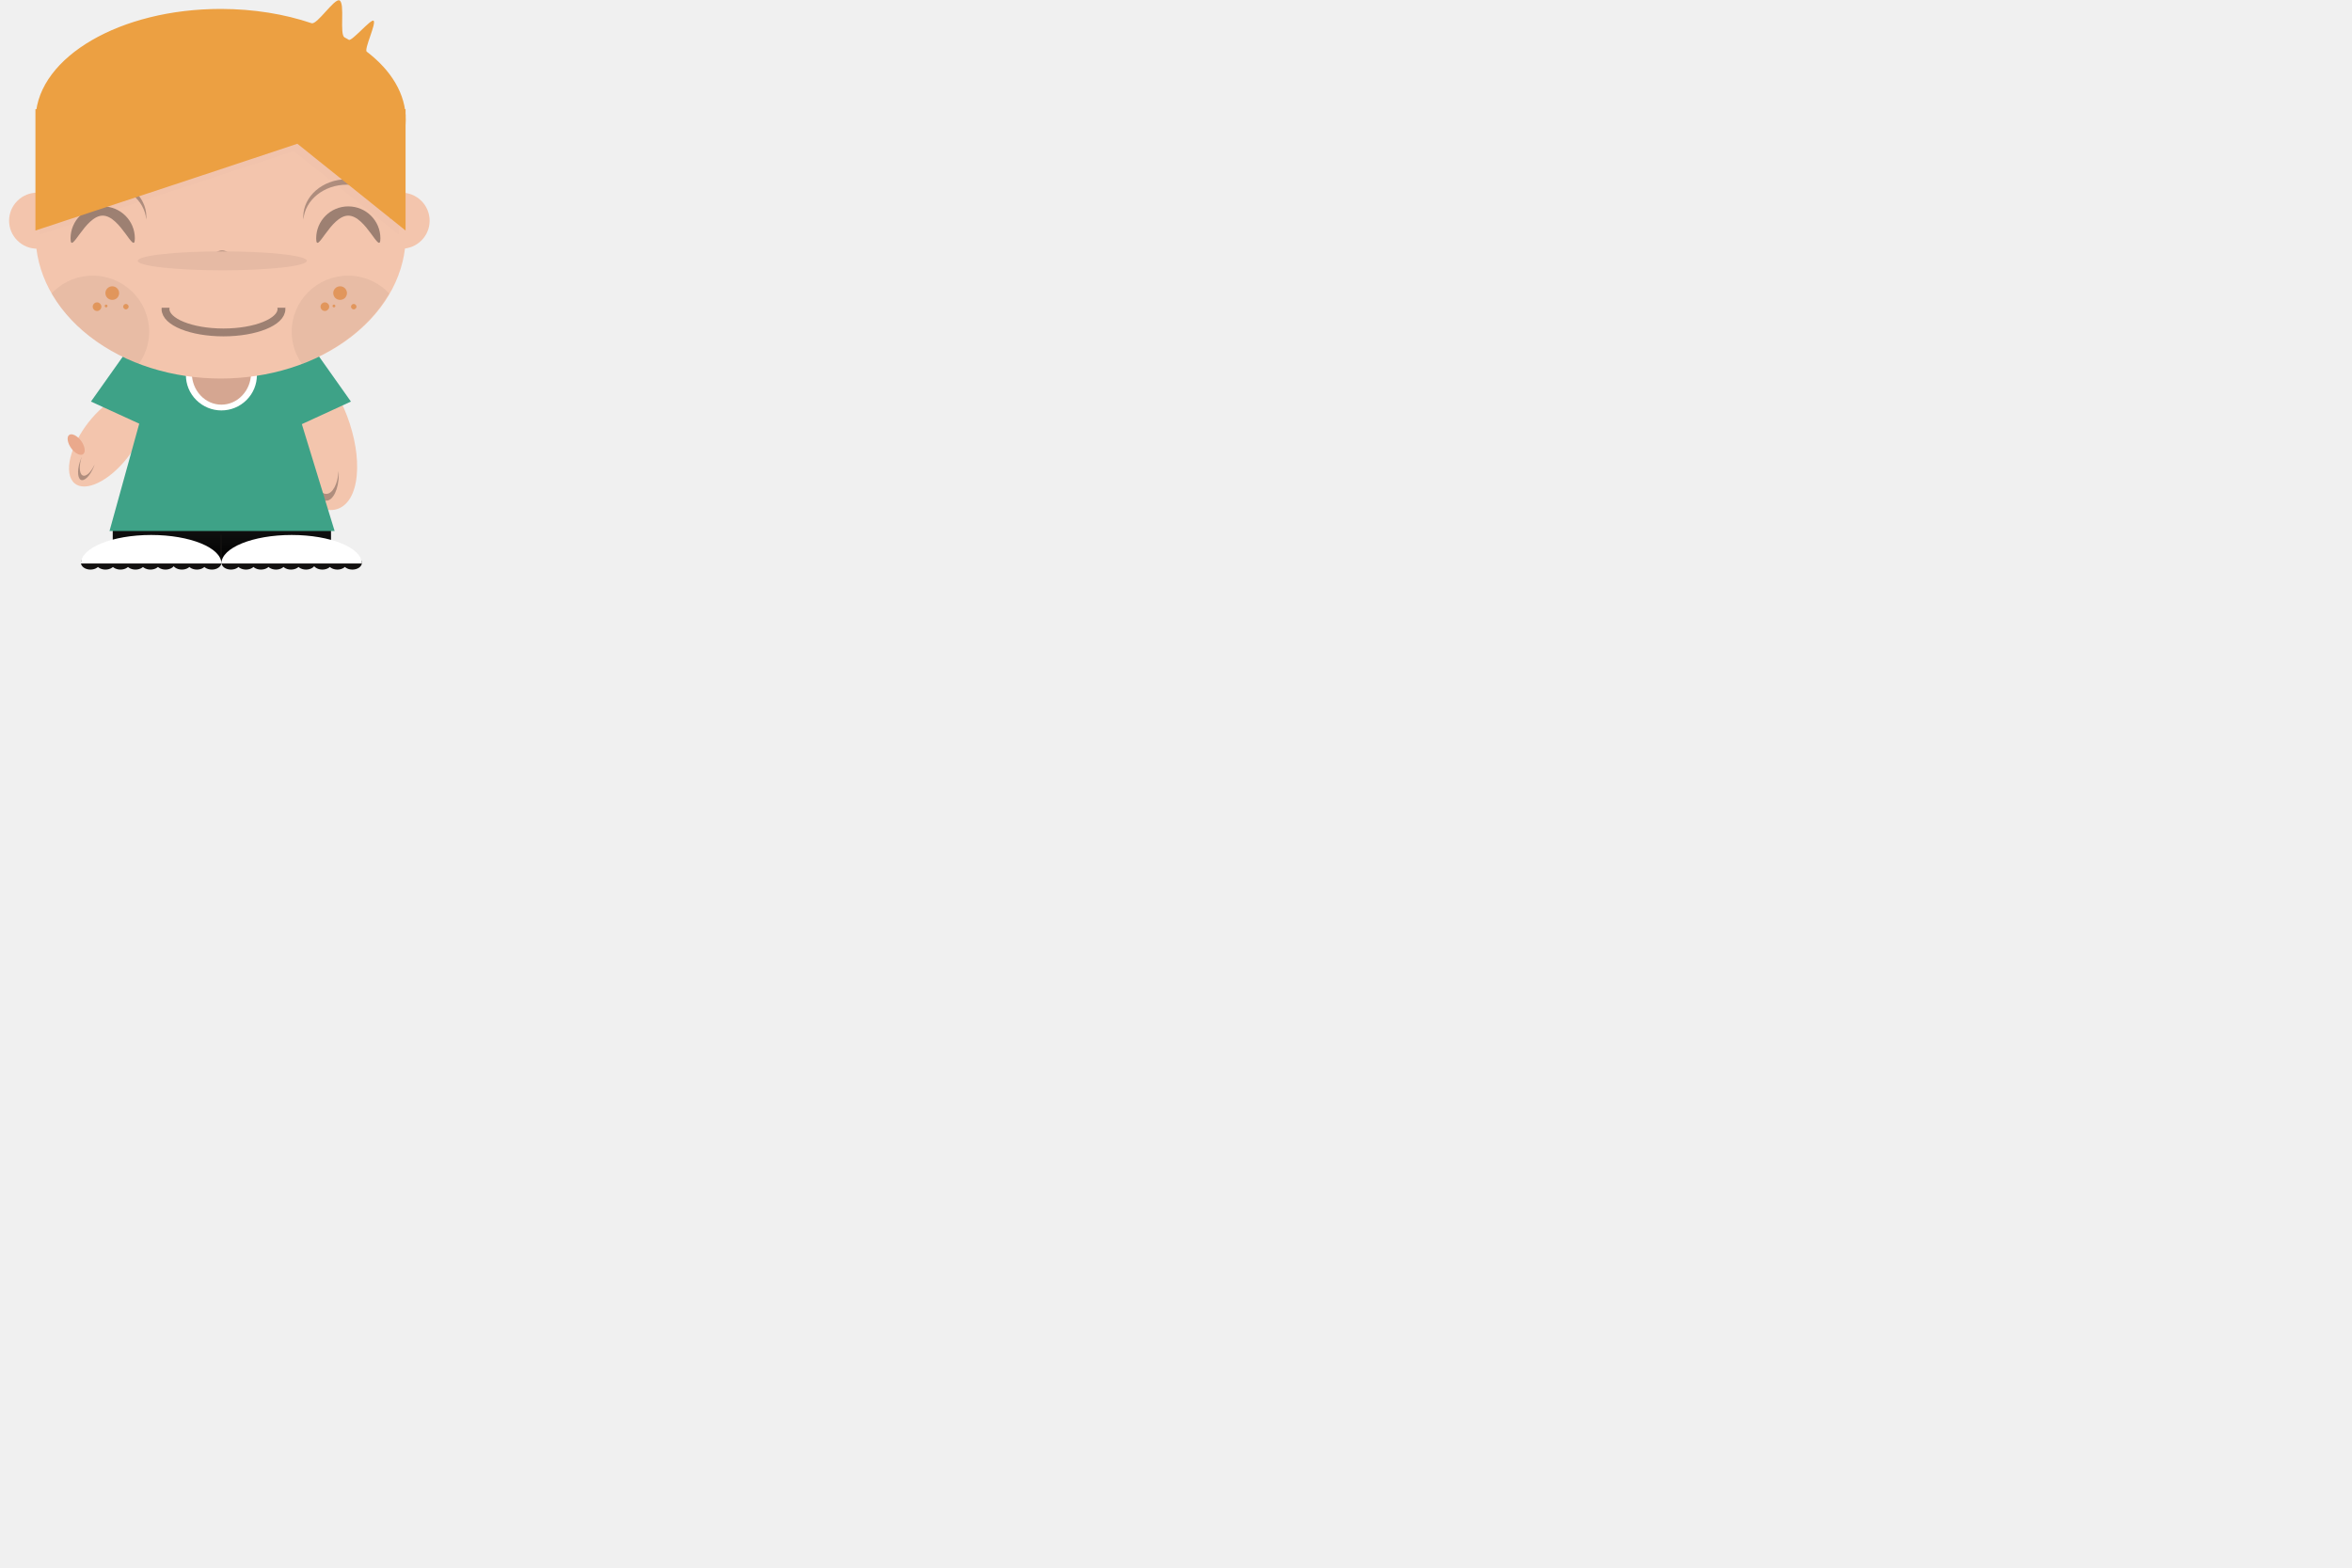
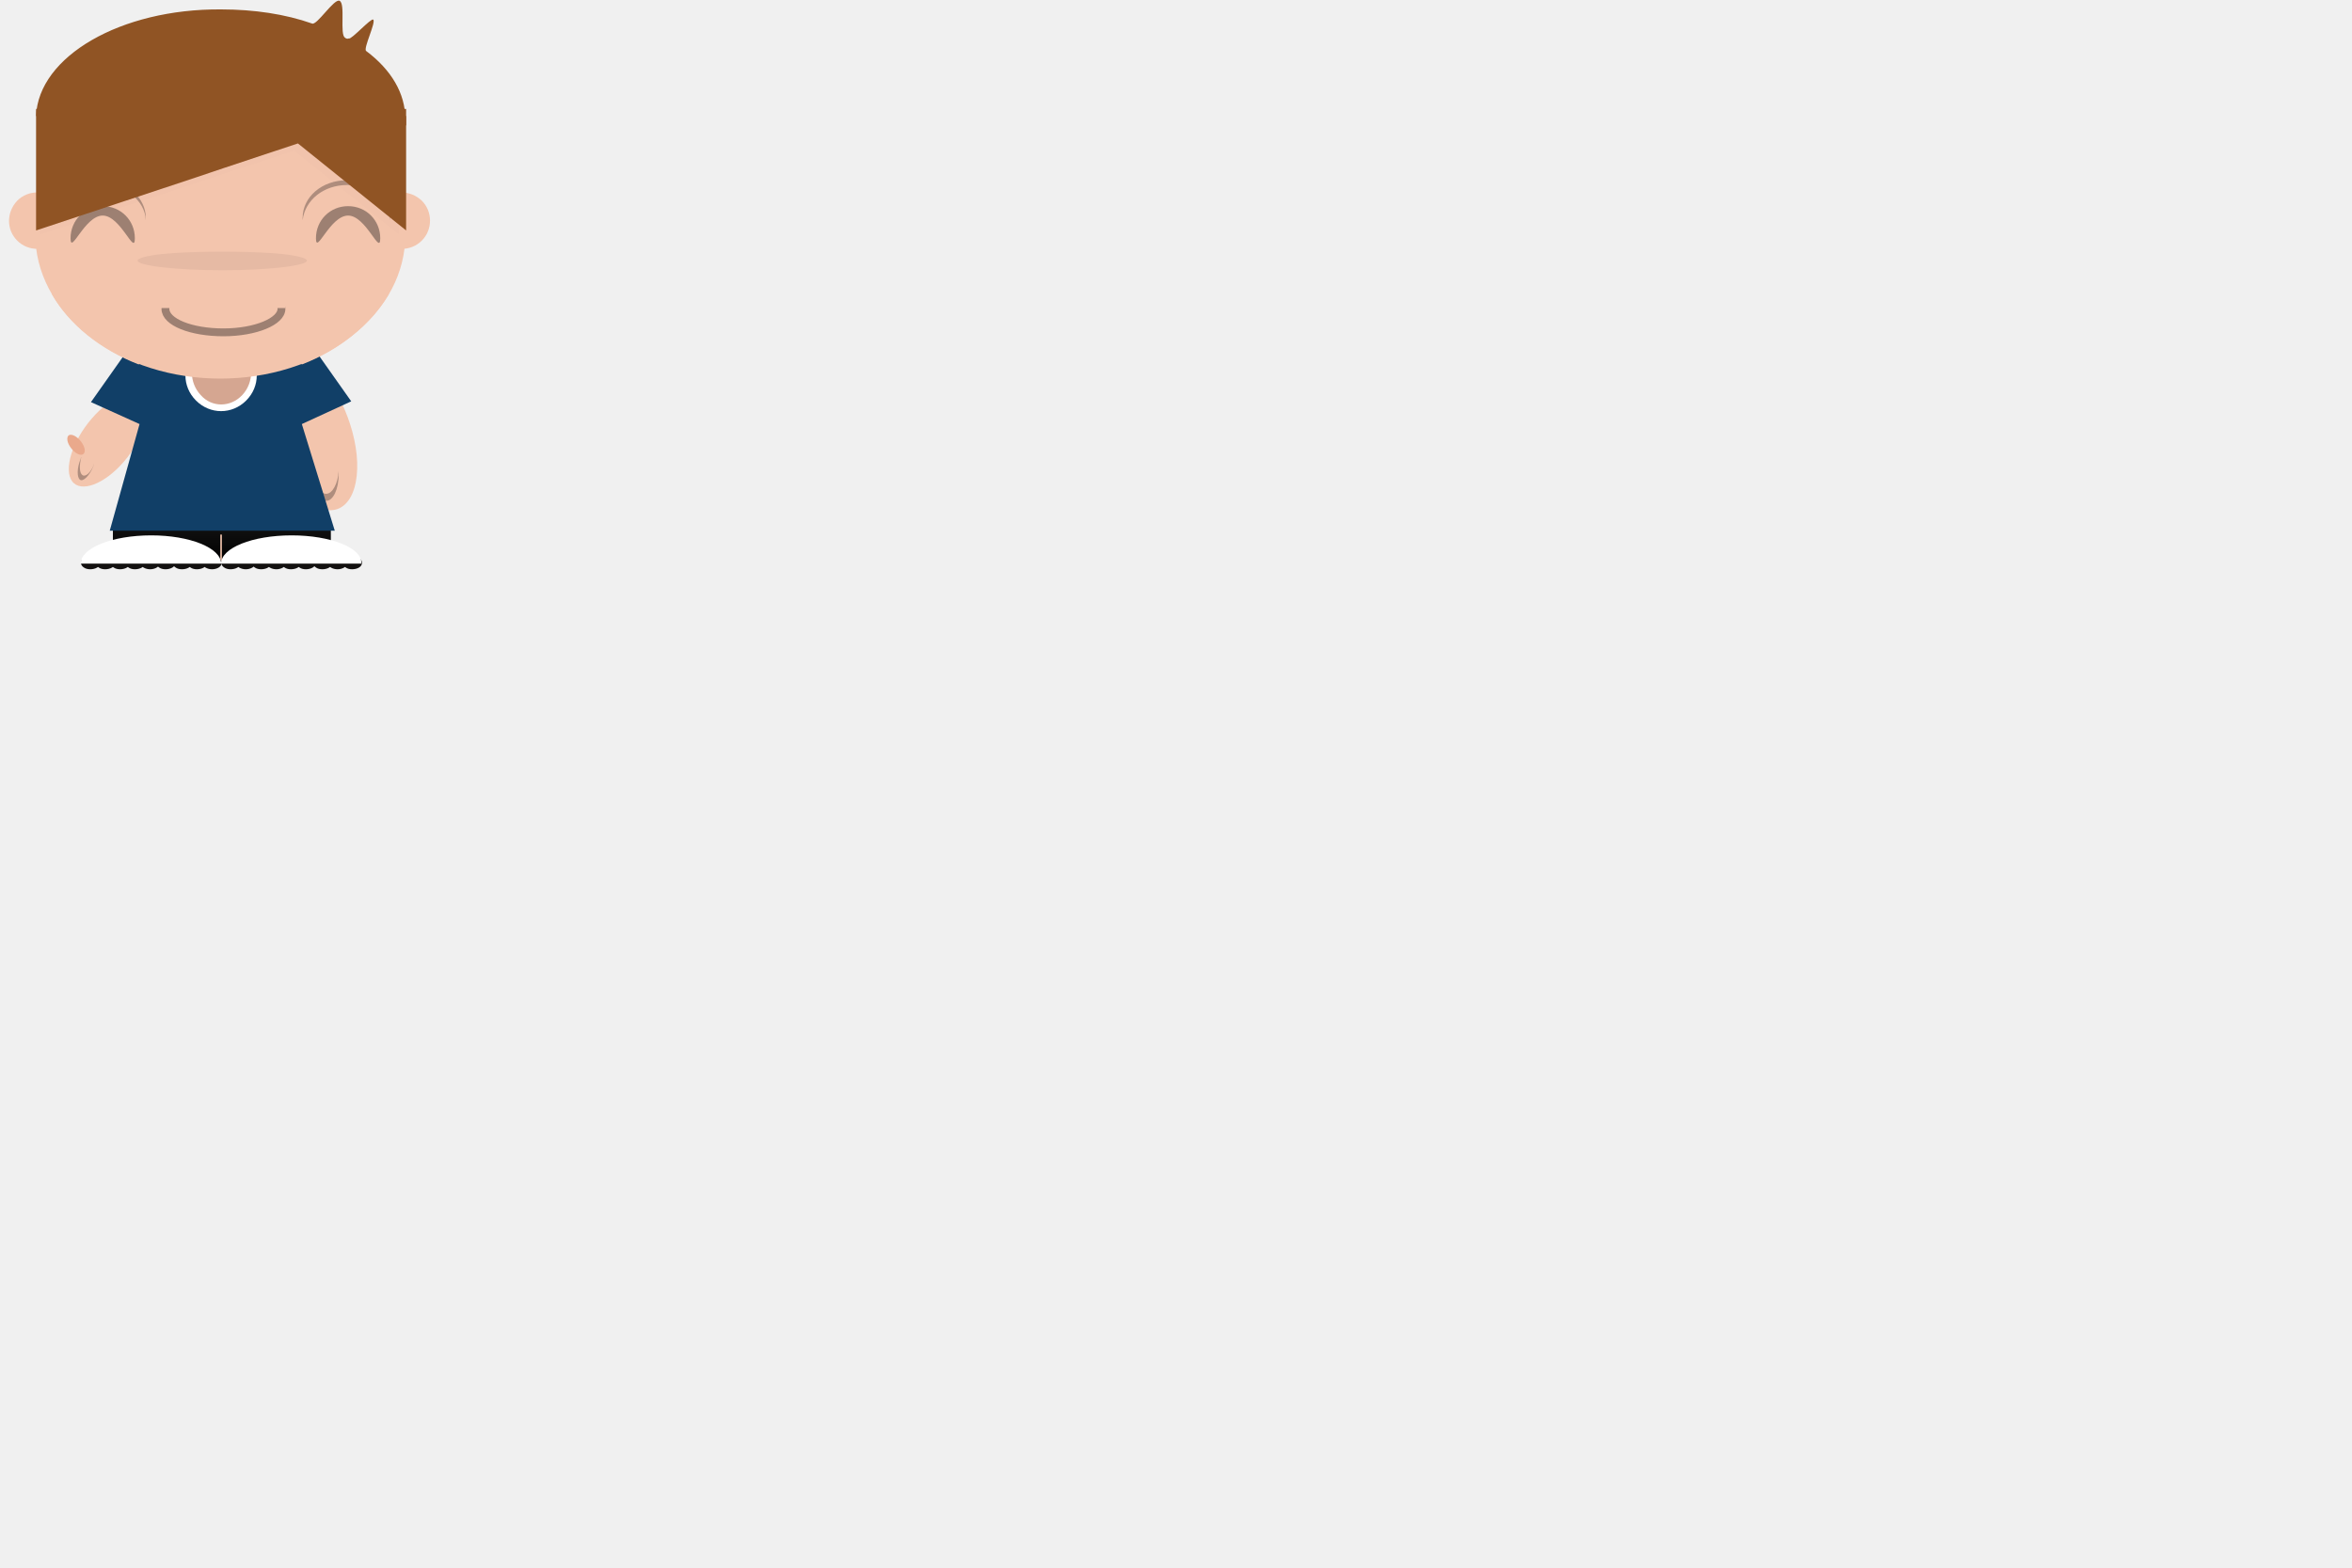
- <svg xmlns="http://www.w3.org/2000/svg" version="1.1" x="0px" y="0px" preserveAspectRatio="xMidYMid meet" width="300px" height="200px" viewBox="0 0 300 200" enable-background="new 0 0 300 200" xml:space="preserve">
-   <defs>
-     <linearGradient id="sVGID_1_bezierbezierbezier-bezier" x1="28.3" y1="67.33" x2="28.3" y2="71.54" gradientUnits="userSpaceOnUse">
-       <stop offset="0" stop-color="rgb(17, 17, 17)" stop-opacity="1" />
-       <stop offset="1" stop-color="rgb(0, 0, 0)" stop-opacity="1" />
-     </linearGradient>
-   </defs>
+ <svg xmlns="http://www.w3.org/2000/svg" version="1.1" id="Layer_1" x="0px" y="0px" viewBox="0 0 300 200" style="enable-background:new 0 0 300 200;" xml:space="preserve">
+   <style type="text/css">
+ 	.st0{fill:url(#bezier_1_);}
+ 	.st1{fill:#F3C5AD;}
+ 	.st2{fill:#0E0D0E;fill-opacity:0.3;}
+ 	.st3{fill:#113F67;}
+ 	.st4{fill:#FFFFFF;}
+ 	.st5{fill:#D5A691;}
+ 	.st6{fill:#9D8072;}
+ 	.st7{opacity:0.1;}
+ 	.st8{fill-opacity:0.1;}
+ 	.st9{fill:#905424;}
+ 	.st10{fill:#131110;}
+ 	.st11{fill:#E6BAA4;}
+ 	.st12{fill:#EAA98C;}
+ 	.st13{fill:none;stroke:#9D8072;stroke-miterlimit:10;}
+ </style>
  <g id="group2">
    <g id="layer_1_1_">
-       <path id="bezier" stroke="none" fill="url(#sVGID_1_bezierbezierbezier-bezier)" d="M 14.38,67.33 L 42.22,67.33 42.22,71.54 14.38,71.54 14.38,67.33 Z M 14.38,67.33" />
-       <path id="bezier2" stroke="none" fill="rgb(243, 197, 173)" d="M 18.31,50.87 C 19.44,52.41 18.34,56 15.84,58.9 13.34,61.8 10.38,62.91 9.25,61.38 8.11,59.85 9.22,56.26 11.72,53.35 14.22,50.45 17.17,49.34 18.31,50.87 Z M 18.31,50.87" />
-       <path id="bezier3" stroke="none" fill="rgb(14, 13, 14)" fill-opacity="0.3" d="M 10.5,60.63 C 10.09,60.37 10.07,59.33 10.44,58.24 10.41,58.32 10.37,58.42 10.33,58.52 9.85,59.71 9.83,60.91 10.28,61.2 10.73,61.47 11.49,60.73 11.97,59.54 12.01,59.45 12.04,59.35 12.07,59.25 11.6,60.28 10.92,60.9 10.5,60.63 Z M 10.5,60.63" />
-       <path id="bezier4" stroke="none" fill="rgb(243, 197, 173)" d="M 38.55,63.27 C 35.15,60.09 32.78,53.77 33.22,49.15 33.67,44.54 36.79,43.38 40.18,46.57 43.57,49.75 45.95,56.08 45.5,60.69 45.05,65.3 41.93,66.46 38.55,63.27 Z M 38.55,63.27" />
-       <path id="bezier5" stroke="none" fill="rgb(14, 13, 14)" fill-opacity="0.3" d="M 41.61,63.01 C 40.8,63.01 40.13,61.74 40.04,60.1 40.03,60.24 40.02,60.39 40.02,60.53 40.02,62.38 40.73,63.88 41.61,63.88 42.49,63.88 43.21,62.38 43.21,60.53 43.21,60.39 43.2,60.24 43.19,60.1 43.09,61.74 42.42,63.01 41.61,63.01 Z M 41.61,63.01" />
-       <path id="bezier6" stroke="none" fill="rgb(62, 162, 135)" d="M 44.76,51.23 L 39.95,44.43 36.07,46.21 35.72,45.09 20.24,45.09 19.97,46.06 16.42,44.43 11.6,51.23 17.76,54.05 13.97,67.74 42.68,67.74 38.5,54.11 44.76,51.23 Z M 44.76,51.23" />
-       <path id="bezier7" stroke="none" fill="rgb(255, 255, 255)" d="M 31.44,44.68 C 33.21,46.44 33.21,49.28 31.44,51.04 29.67,52.8 26.81,52.8 25.04,51.04 23.27,49.28 23.27,46.44 25.04,44.68 26.81,42.93 29.67,42.93 31.44,44.68 Z M 31.44,44.68" />
-       <path id="bezier8" stroke="none" fill="rgb(213, 166, 145)" d="M 30.91,44.74 C 32.39,46.32 32.39,48.87 30.91,50.44 29.44,52.02 27.04,52.02 25.57,50.44 24.1,48.87 24.1,46.32 25.57,44.74 27.04,43.17 29.44,43.17 30.91,44.74 Z M 30.91,44.74" />
-       <path id="bezier9" stroke="none" fill="rgb(243, 197, 173)" d="M 7.29,25.63 C 8.69,27.03 8.69,29.29 7.29,30.68 5.89,32.08 3.61,32.08 2.21,30.68 0.81,29.29 0.81,27.03 2.21,25.63 3.61,24.23 5.89,24.23 7.29,25.63 Z M 7.29,25.63" />
-       <path id="bezier10" stroke="none" fill="rgb(243, 197, 173)" d="M 53.75,25.63 C 55.15,27.03 55.15,29.29 53.75,30.68 52.35,32.08 50.07,32.08 48.67,30.68 47.27,29.29 47.27,27.03 48.67,25.63 50.07,24.23 52.35,24.23 53.75,25.63 Z M 53.75,25.63" />
-       <path id="bezier11" stroke="none" fill="rgb(243, 197, 173)" d="M 44.85,16.99 C 54.07,24.16 54.07,35.76 44.85,42.93 35.63,50.08 20.67,50.08 11.45,42.93 2.23,35.76 2.23,24.16 11.45,16.99 20.67,9.84 35.63,9.84 44.85,16.99 Z M 44.85,16.99" />
-       <path id="bezier12" stroke="none" fill="rgb(157, 128, 114)" d="M 17.2,30.41 C 17.2,32.66 15.37,27.51 13.1,27.51 10.84,27.51 9,32.66 9,30.41 9,28.15 10.84,26.33 13.1,26.33 15.37,26.33 17.2,28.15 17.2,30.41 Z M 17.2,30.41" />
-       <path id="bezier13" stroke="none" fill="rgb(157, 128, 114)" d="M 48.52,30.41 C 48.52,32.66 46.69,27.51 44.42,27.51 42.16,27.51 40.33,32.66 40.33,30.41 40.33,28.15 42.16,26.33 44.42,26.33 46.69,26.33 48.52,28.15 48.52,30.41 Z M 48.52,30.41" />
-       <path id="bezier14" stroke="none" fill="rgb(14, 13, 14)" fill-opacity="0.3" d="M 44.25,23.56 C 47.19,23.56 49.6,25.52 49.8,28.01 49.81,27.9 49.82,27.79 49.82,27.67 49.82,25.02 47.32,22.87 44.25,22.87 41.18,22.87 38.68,25.02 38.68,27.67 38.68,27.79 38.69,27.9 38.7,28.01 38.9,25.52 41.31,23.56 44.25,23.56 Z M 44.25,23.56" />
-       <path id="bezier15" stroke="none" fill="rgb(14, 13, 14)" fill-opacity="0.3" d="M 13.1,23.56 C 16.04,23.56 18.45,25.52 18.65,28.01 18.66,27.9 18.67,27.79 18.67,27.67 18.67,25.02 16.18,22.87 13.1,22.87 10.03,22.87 7.53,25.02 7.53,27.67 7.53,27.79 7.54,27.9 7.55,28.01 7.76,25.52 10.16,23.56 13.1,23.56 Z M 13.1,23.56" />
-       <g id="group7" opacity="0.1">
-         <path id="bezier16" stroke="none" fill="rgb(0, 0, 0)" fill-opacity="0.1" d="M 50.87,16.23 C 50.89,15.98 50.91,15.72 50.91,15.45 50.91,7.56 40.64,1.16 27.97,1.16 15.54,1.16 5.42,7.32 5.05,15.02 L 50.87,15.02 50.87,16.23 50.87,16.23 Z M 50.87,16.23" />
-         <path id="bezier17" stroke="none" fill="rgb(0, 0, 0)" fill-opacity="0.1" d="M 50.87,15.01 L 5.05,15.01 5.02,15.01 5.02,29.93 37.46,19.26 50.87,29.93 50.87,16.23 50.87,15.01 Z M 50.87,15.01" />
+       <linearGradient id="bezier_1_" gradientUnits="userSpaceOnUse" x1="28.3" y1="132.67" x2="28.3" y2="128.46" gradientTransform="matrix(1 0 0 -1 0 200)">
+         <stop offset="0" style="stop-color:#111111" />
+         <stop offset="1" style="stop-color:#000000" />
+       </linearGradient>
+       <path id="bezier" class="st0" d="M14.4,67.3h27.8v4.2H14.4V67.3z" />
+       <path id="bezier2" class="st1" d="M18.3,50.9c1.1,1.5,0,5.1-2.5,8c-2.5,2.9-5.5,4-6.6,2.5c-1.1-1.5,0-5.1,2.5-8    C14.2,50.5,17.2,49.3,18.3,50.9z" />
+       <path id="bezier3" class="st2" d="M10.5,60.6c-0.4-0.3-0.4-1.3-0.1-2.4c0,0.1-0.1,0.2-0.1,0.3c-0.5,1.2-0.5,2.4-0.1,2.7    c0.4,0.3,1.2-0.5,1.7-1.7c0-0.1,0.1-0.2,0.1-0.3C11.6,60.3,10.9,60.9,10.5,60.6z" />
+       <path id="bezier4" class="st1" d="M38.5,63.3c-3.4-3.2-5.8-9.5-5.3-14.1c0.4-4.6,3.6-5.8,7-2.6c3.4,3.2,5.8,9.5,5.3,14.1    C45,65.3,41.9,66.5,38.5,63.3z" />
+       <path id="bezier5" class="st2" d="M41.6,63c-0.8,0-1.5-1.3-1.6-2.9c0,0.1,0,0.3,0,0.4c0,1.9,0.7,3.4,1.6,3.4s1.6-1.5,1.6-3.4    c0-0.1,0-0.3,0-0.4C43.1,61.7,42.4,63,41.6,63z" />
+       <path id="bezier6" class="st3" d="M44.8,51.2L40,44.4l-3.9,1.8l-0.3-1.1H20.2l-0.3,1l-3.5-1.6l-4.8,6.8l6.2,2.8L14,67.7h28.7    l-4.2-13.6L44.8,51.2z" />
+       <path id="bezier7" class="st4" d="M31.4,44.7c1.8,1.8,1.8,4.6,0,6.4c-1.8,1.8-4.6,1.8-6.4,0c-1.8-1.8-1.8-4.6,0-6.4    C26.8,42.9,29.7,42.9,31.4,44.7z" />
+       <path id="bezier8" class="st5" d="M30.9,44.7c1.5,1.6,1.5,4.1,0,5.7c-1.5,1.6-3.9,1.6-5.3,0c-1.5-1.6-1.5-4.1,0-5.7    C27,43.2,29.4,43.2,30.9,44.7z" />
+       <path id="bezier9" class="st1" d="M7.3,25.6c1.4,1.4,1.4,3.7,0,5.1c-1.4,1.4-3.7,1.4-5.1,0c-1.4-1.4-1.4-3.6,0-5.1    C3.6,24.2,5.9,24.2,7.3,25.6z" />
+       <path id="bezier10" class="st1" d="M53.8,25.6c1.4,1.4,1.4,3.7,0,5.1c-1.4,1.4-3.7,1.4-5.1,0c-1.4-1.4-1.4-3.6,0-5.1    C50.1,24.2,52.3,24.2,53.8,25.6z" />
+       <path id="bezier11" class="st1" d="M44.8,17c9.2,7.2,9.2,18.8,0,25.9c-9.2,7.2-24.2,7.2-33.4,0c-9.2-7.2-9.2-18.8,0-25.9    C20.7,9.8,35.6,9.8,44.8,17z" />
+       <path id="bezier12" class="st6" d="M17.2,30.4c0,2.3-1.8-2.9-4.1-2.9c-2.3,0-4.1,5.1-4.1,2.9c0-2.3,1.8-4.1,4.1-4.1    C15.4,26.3,17.2,28.1,17.2,30.4z" />
+       <path id="bezier13" class="st6" d="M48.5,30.4c0,2.3-1.8-2.9-4.1-2.9c-2.3,0-4.1,5.1-4.1,2.9c0-2.3,1.8-4.1,4.1-4.1    C46.7,26.3,48.5,28.1,48.5,30.4z" />
+       <path id="bezier14" class="st2" d="M44.3,23.6c2.9,0,5.3,2,5.5,4.5c0-0.1,0-0.2,0-0.3c0-2.6-2.5-4.8-5.6-4.8s-5.6,2.1-5.6,4.8    c0,0.1,0,0.2,0,0.3C38.9,25.5,41.3,23.6,44.3,23.6z" />
+       <path id="bezier15" class="st2" d="M13.1,23.6c2.9,0,5.4,2,5.5,4.5c0-0.1,0-0.2,0-0.3c0-2.6-2.5-4.8-5.6-4.8    c-3.1,0-5.6,2.1-5.6,4.8c0,0.1,0,0.2,0,0.3C7.8,25.5,10.2,23.6,13.1,23.6z" />
+       <g id="group7" class="st7">
+         <path id="bezier16" class="st8" d="M50.9,16.2c0-0.3,0-0.5,0-0.8C50.9,7.6,40.6,1.2,28,1.2C15.5,1.2,5.4,7.3,5.1,15h45.8V16.2     L50.9,16.2z" />
+         <path id="bezier17" class="st8" d="M50.9,15H5.1h0v14.9l32.4-10.7l13.4,10.7V16.2V15z" />
      </g>
-       <path id="bezier18" stroke="none" fill="rgb(236, 160, 66)" d="M 51.73,16.04 C 51.75,15.79 51.76,15.53 51.76,15.28 51.76,12 49.91,8.98 46.78,6.59 46.4,6.3 48.06,2.91 47.64,2.64 47.3,2.41 44.88,5.29 44.5,5.08 44.32,4.98 44.13,4.87 43.95,4.77 43.26,4.4 44.05,0.36 43.29,0.05 42.64,-0.23 40.44,3.2 39.74,2.96 36.31,1.8 32.36,1.14 28.15,1.14 15.36,1.14 4.94,7.23 4.55,14.84 L 51.73,14.84 51.73,16.04 51.73,16.04 Z M 51.73,16.04" />
-       <path id="bezier19" stroke="none" fill="rgb(236, 160, 66)" d="M 51.73,13.93 L 4.55,13.93 4.52,13.93 4.52,29.41 C 4.52,29.41 19.93,24.31 25.07,22.61 28.28,21.54 37.93,18.34 37.93,18.34 L 51.73,29.41 51.73,15.2 51.73,13.93 Z M 51.73,13.93" />
-       <path id="bezier20" stroke="none" fill="rgb(19, 17, 16)" d="M 28.11,68.22 L 28.29,68.22 28.29,71.67 28.11,71.67 28.11,68.22 Z M 28.11,68.22" />
-       <path id="bezier21" stroke="none" fill="rgb(14, 13, 14)" fill-opacity="0.3" d="M 28.33,32.47 C 28.96,32.47 29.49,32.91 29.6,33.5 29.62,33.42 29.63,33.33 29.63,33.24 29.63,32.52 29.05,31.95 28.33,31.95 27.6,31.95 27.02,32.52 27.02,33.24 27.02,33.33 27.03,33.42 27.05,33.5 27.17,32.91 27.7,32.47 28.33,32.47 Z M 28.33,32.47" />
-       <path id="bezier22" stroke="none" fill="rgb(230, 119, 23)" fill-opacity="0.5" d="M 44,36.78 C 44.34,37.12 44.34,37.66 44,38.01 43.66,38.34 43.11,38.34 42.76,38.01 42.42,37.66 42.42,37.12 42.76,36.78 43.11,36.44 43.66,36.44 44,36.78 Z M 44,36.78" />
-       <path id="bezier23" stroke="none" fill="rgb(230, 119, 23)" fill-opacity="0.5" d="M 45.36,38.88 C 45.51,39.02 45.51,39.23 45.36,39.36 45.23,39.51 45.01,39.51 44.88,39.36 44.73,39.23 44.73,39.02 44.88,38.88 45.01,38.74 45.23,38.74 45.36,38.88 Z M 45.36,38.88" />
-       <path id="bezier24" stroke="none" fill="rgb(230, 119, 23)" fill-opacity="0.5" d="M 41.82,38.74 C 42.05,38.95 42.05,39.3 41.82,39.51 41.61,39.73 41.26,39.73 41.05,39.51 40.83,39.3 40.83,38.95 41.05,38.74 41.26,38.52 41.61,38.52 41.82,38.74 Z M 41.82,38.74" />
-       <path id="bezier25" stroke="none" fill="rgb(230, 119, 23)" fill-opacity="0.5" d="M 42.72,38.91 C 42.79,38.98 42.79,39.09 42.72,39.16 42.66,39.23 42.54,39.23 42.47,39.16 42.4,39.09 42.4,38.98 42.47,38.91 42.54,38.84 42.66,38.84 42.72,38.91 Z M 42.72,38.91" />
-       <path id="bezier26" stroke="none" fill="rgb(230, 119, 23)" fill-opacity="0.5" d="M 14.94,36.78 C 15.28,37.12 15.28,37.66 14.94,38.01 14.59,38.34 14.05,38.34 13.7,38.01 13.36,37.66 13.36,37.12 13.7,36.78 14.05,36.44 14.59,36.44 14.94,36.78 Z M 14.94,36.78" />
-       <path id="bezier27" stroke="none" fill="rgb(230, 119, 23)" fill-opacity="0.5" d="M 16.3,38.88 C 16.45,39.02 16.45,39.23 16.3,39.36 16.17,39.51 15.95,39.51 15.82,39.36 15.67,39.23 15.67,39.02 15.82,38.88 15.95,38.74 16.17,38.74 16.3,38.88 Z M 16.3,38.88" />
-       <path id="bezier28" stroke="none" fill="rgb(230, 119, 23)" fill-opacity="0.5" d="M 12.76,38.74 C 12.99,38.95 12.99,39.3 12.76,39.51 12.55,39.73 12.2,39.73 11.99,39.51 11.77,39.3 11.77,38.95 11.99,38.74 12.2,38.52 12.55,38.52 12.76,38.74 Z M 12.76,38.74" />
-       <path id="bezier29" stroke="none" fill="rgb(230, 119, 23)" fill-opacity="0.5" d="M 13.66,38.91 C 13.73,38.98 13.73,39.09 13.66,39.16 13.6,39.23 13.48,39.23 13.41,39.16 13.34,39.09 13.34,38.98 13.41,38.91 13.48,38.84 13.6,38.84 13.66,38.91 Z M 13.66,38.91" />
-       <path id="bezier30" stroke="none" fill="rgb(10, 10, 10)" fill-opacity="0.05" d="M 11.83,35.17 C 9.76,35.17 7.89,36.05 6.59,37.43 8.83,41.34 12.79,44.52 17.72,46.41 18.54,45.25 19.02,43.84 19.02,42.32 19.02,38.37 15.8,35.17 11.83,35.17 Z M 11.83,35.17" />
-       <path id="bezier31" stroke="none" fill="rgb(10, 10, 10)" fill-opacity="0.05" d="M 44.4,35.17 C 46.47,35.17 48.33,36.05 49.64,37.43 47.39,41.34 43.44,44.52 38.51,46.41 37.69,45.25 37.21,43.84 37.21,42.32 37.21,38.37 40.43,35.17 44.4,35.17 Z M 44.4,35.17" />
-       <path id="bezier32" stroke="none" fill="rgb(19, 17, 16)" d="M 12.4,71.18 C 12.87,71.53 12.87,72.07 12.4,72.41 11.92,72.75 11.15,72.75 10.68,72.41 10.2,72.07 10.2,71.53 10.68,71.18 11.15,70.85 11.92,70.85 12.4,71.18 Z M 12.4,71.18" />
-       <path id="bezier33" stroke="none" fill="rgb(19, 17, 16)" d="M 14.31,71.18 C 14.79,71.53 14.79,72.07 14.31,72.41 13.84,72.75 13.06,72.75 12.59,72.41 12.12,72.07 12.12,71.53 12.59,71.18 13.06,70.85 13.84,70.85 14.31,71.18 Z M 14.31,71.18" />
-       <path id="bezier34" stroke="none" fill="rgb(19, 17, 16)" d="M 16.23,71.18 C 16.7,71.53 16.7,72.07 16.23,72.41 15.75,72.75 14.98,72.75 14.5,72.41 14.03,72.07 14.03,71.53 14.5,71.18 14.98,70.85 15.75,70.85 16.23,71.18 Z M 16.23,71.18" />
-       <path id="bezier35" stroke="none" fill="rgb(19, 17, 16)" d="M 18.14,71.18 C 18.61,71.53 18.61,72.07 18.14,72.41 17.67,72.75 16.89,72.75 16.42,72.41 15.95,72.07 15.95,71.53 16.42,71.18 16.89,70.85 17.67,70.85 18.14,71.18 Z M 18.14,71.18" />
-       <path id="bezier36" stroke="none" fill="rgb(19, 17, 16)" d="M 20.05,71.18 C 20.53,71.53 20.53,72.07 20.05,72.41 19.58,72.75 18.81,72.75 18.33,72.41 17.86,72.07 17.86,71.53 18.33,71.18 18.81,70.85 19.58,70.85 20.05,71.18 Z M 20.05,71.18" />
-       <path id="bezier37" stroke="none" fill="rgb(19, 17, 16)" d="M 21.97,71.18 C 22.44,71.53 22.44,72.07 21.97,72.41 21.49,72.75 20.72,72.75 20.25,72.41 19.77,72.07 19.77,71.53 20.25,71.18 20.72,70.85 21.49,70.85 21.97,71.18 Z M 21.97,71.18" />
-       <path id="bezier38" stroke="none" fill="rgb(19, 17, 16)" d="M 24.06,71.18 C 24.53,71.53 24.53,72.07 24.06,72.41 23.58,72.75 22.81,72.75 22.34,72.41 21.86,72.07 21.86,71.53 22.34,71.18 22.81,70.85 23.58,70.85 24.06,71.18 Z M 24.06,71.18" />
-       <path id="bezier39" stroke="none" fill="rgb(19, 17, 16)" d="M 25.97,71.18 C 26.44,71.53 26.44,72.07 25.97,72.41 25.5,72.75 24.72,72.75 24.25,72.41 23.78,72.07 23.78,71.53 24.25,71.18 24.72,70.85 25.5,70.85 25.97,71.18 Z M 25.97,71.18" />
-       <path id="bezier40" stroke="none" fill="rgb(19, 17, 16)" d="M 27.88,71.18 C 28.36,71.53 28.36,72.07 27.88,72.41 27.41,72.75 26.64,72.75 26.16,72.41 25.69,72.07 25.69,71.53 26.16,71.18 26.64,70.85 27.41,70.85 27.88,71.18 Z M 27.88,71.18" />
-       <path id="bezier41" stroke="none" fill="rgb(19, 17, 16)" d="M 30.32,71.18 C 30.79,71.53 30.79,72.07 30.32,72.41 29.85,72.75 29.07,72.75 28.6,72.41 28.13,72.07 28.13,71.53 28.6,71.18 29.07,70.85 29.85,70.85 30.32,71.18 Z M 30.32,71.18" />
-       <path id="bezier42" stroke="none" fill="rgb(19, 17, 16)" d="M 32.23,71.18 C 32.71,71.53 32.71,72.07 32.23,72.41 31.76,72.75 30.99,72.75 30.51,72.41 30.04,72.07 30.04,71.53 30.51,71.18 30.99,70.85 31.76,70.85 32.23,71.18 Z M 32.23,71.18" />
-       <path id="bezier43" stroke="none" fill="rgb(19, 17, 16)" d="M 34.15,71.18 C 34.62,71.53 34.62,72.07 34.15,72.41 33.67,72.75 32.9,72.75 32.43,72.41 31.94,72.07 31.94,71.53 32.43,71.18 32.9,70.85 33.67,70.85 34.15,71.18 Z M 34.15,71.18" />
-       <path id="bezier44" stroke="none" fill="rgb(19, 17, 16)" d="M 36.06,71.18 C 36.54,71.53 36.54,72.07 36.06,72.41 35.59,72.75 34.82,72.75 34.34,72.41 33.87,72.07 33.87,71.53 34.34,71.18 34.82,70.85 35.59,70.85 36.06,71.18 Z M 36.06,71.18" />
-       <path id="bezier45" stroke="none" fill="rgb(19, 17, 16)" d="M 37.98,71.18 C 38.45,71.53 38.45,72.07 37.98,72.41 37.5,72.75 36.73,72.75 36.26,72.41 35.78,72.07 35.78,71.53 36.26,71.18 36.73,70.85 37.5,70.85 37.98,71.18 Z M 37.98,71.18" />
-       <path id="bezier46" stroke="none" fill="rgb(19, 17, 16)" d="M 39.89,71.18 C 40.36,71.53 40.36,72.07 39.89,72.41 39.42,72.75 38.64,72.75 38.17,72.41 37.7,72.07 37.7,71.53 38.17,71.18 38.64,70.85 39.42,70.85 39.89,71.18 Z M 39.89,71.18" />
-       <path id="bezier47" stroke="none" fill="rgb(19, 17, 16)" d="M 41.98,71.18 C 42.45,71.53 42.45,72.07 41.98,72.41 41.5,72.75 40.73,72.75 40.26,72.41 39.78,72.07 39.78,71.53 40.26,71.18 40.73,70.85 41.5,70.85 41.98,71.18 Z M 41.98,71.18" />
-       <path id="bezier48" stroke="none" fill="rgb(19, 17, 16)" d="M 43.89,71.18 C 44.37,71.53 44.37,72.07 43.89,72.41 43.42,72.75 42.65,72.75 42.17,72.41 41.69,72.07 41.69,71.53 42.17,71.18 42.65,70.85 43.42,70.85 43.89,71.18 Z M 43.89,71.18" />
-       <path id="bezier49" stroke="none" fill="rgb(19, 17, 16)" d="M 45.81,71.18 C 46.28,71.53 46.28,72.07 45.81,72.41 45.33,72.75 44.56,72.75 44.09,72.41 43.61,72.07 43.61,71.53 44.09,71.18 44.56,70.85 45.33,70.85 45.81,71.18 Z M 45.81,71.18" />
-       <path id="bezier50" stroke="none" fill="rgb(230, 186, 164)" d="M 35.98,32.42 C 40.2,32.89 40.2,33.66 35.98,34.13 31.77,34.6 24.95,34.6 20.73,34.13 16.52,33.66 16.52,32.89 20.73,32.42 24.95,31.95 31.77,31.95 35.98,32.42 Z M 35.98,32.42" />
-       <path id="bezier51" stroke="none" fill="rgb(255, 255, 255)" d="M 19.28,68.25 C 14.33,68.25 10.32,69.88 10.32,71.89 L 28.24,71.89 C 28.24,69.88 24.23,68.25 19.28,68.25 Z M 19.28,68.25" />
-       <path id="bezier52" stroke="none" fill="rgb(255, 255, 255)" d="M 37.2,68.25 C 32.25,68.25 28.24,69.88 28.24,71.89 L 46.16,71.89 C 46.16,69.88 42.15,68.25 37.2,68.25 Z M 37.2,68.25" />
-       <path id="bezier53" stroke="none" fill="rgb(234, 169, 140)" d="M 8.64,56.16 C 8.54,55.51 8.95,55.22 9.54,55.53 10.14,55.83 10.7,56.6 10.79,57.27 10.89,57.92 10.48,58.21 9.88,57.9 9.29,57.6 8.73,56.82 8.64,56.16 Z M 8.64,56.16" />
+       <path id="bezier18" class="st9" d="M51.7,16c0-0.3,0-0.5,0-0.8c0-3.3-1.8-6.3-5-8.7c-0.4-0.3,1.3-3.7,0.9-4    c-0.3-0.2-2.8,2.6-3.1,2.4C44.3,5,44.1,4.9,44,4.8c-0.7-0.4,0.1-4.4-0.7-4.7c-0.7-0.3-2.9,3.2-3.5,2.9c-3.4-1.2-7.4-1.8-11.6-1.8    C15.4,1.1,4.9,7.2,4.6,14.8h47.2V16L51.7,16z" />
+       <path id="bezier19" class="st9" d="M51.7,13.9H4.6h0v15.5c0,0,15.4-5.1,20.5-6.8c3.2-1.1,12.9-4.3,12.9-4.3l13.8,11.1V15.2V13.9z" />
+       <path id="bezier20" class="st1" d="M28.1,68.2h0.2v3.4h-0.2V68.2z" />
+       <path id="bezier21" class="st1" d="M28.3,32.5c0.6,0,1.2,0.4,1.3,1c0-0.1,0-0.2,0-0.3c0-0.7-0.6-1.3-1.3-1.3    c-0.7,0-1.3,0.6-1.3,1.3c0,0.1,0,0.2,0,0.3C27.2,32.9,27.7,32.5,28.3,32.5z" />
+       <path id="bezier22" class="st1" d="M44,36.8c0.3,0.3,0.3,0.9,0,1.2c-0.3,0.3-0.9,0.3-1.2,0c-0.3-0.3-0.3-0.9,0-1.2    C43.1,36.4,43.7,36.4,44,36.8z" />
+       <path id="bezier23" class="st1" d="M45.4,38.9c0.1,0.1,0.1,0.3,0,0.5c-0.1,0.1-0.4,0.1-0.5,0c-0.2-0.1-0.2-0.3,0-0.5    C45,38.7,45.2,38.7,45.4,38.9z" />
+       <path id="bezier24" class="st1" d="M41.8,38.7c0.2,0.2,0.2,0.6,0,0.8c-0.2,0.2-0.6,0.2-0.8,0c-0.2-0.2-0.2-0.6,0-0.8    C41.3,38.5,41.6,38.5,41.8,38.7z" />
+       <path id="bezier25" class="st1" d="M42.7,38.9c0.1,0.1,0.1,0.2,0,0.3c-0.1,0.1-0.2,0.1-0.3,0s-0.1-0.2,0-0.3S42.7,38.8,42.7,38.9z    " />
+       <path id="bezier26" class="st1" d="M14.9,36.8c0.3,0.3,0.3,0.9,0,1.2c-0.3,0.3-0.9,0.3-1.2,0c-0.3-0.3-0.3-0.9,0-1.2    C14.1,36.4,14.6,36.4,14.9,36.8z" />
+       <path id="bezier27" class="st1" d="M16.3,38.9c0.2,0.1,0.2,0.3,0,0.5c-0.1,0.1-0.3,0.1-0.5,0c-0.1-0.1-0.1-0.3,0-0.5    C15.9,38.7,16.2,38.7,16.3,38.9z" />
+       <path id="bezier28" class="st1" d="M12.8,38.7c0.2,0.2,0.2,0.6,0,0.8c-0.2,0.2-0.6,0.2-0.8,0c-0.2-0.2-0.2-0.6,0-0.8    C12.2,38.5,12.6,38.5,12.8,38.7z" />
+       <path id="bezier29" class="st1" d="M13.7,38.9c0.1,0.1,0.1,0.2,0,0.3c-0.1,0.1-0.2,0.1-0.3,0s-0.1-0.2,0-0.3S13.6,38.8,13.7,38.9z    " />
+       <path id="bezier30" class="st1" d="M11.8,35.2c-2.1,0-3.9,0.9-5.2,2.3c2.2,3.9,6.2,7.1,11.1,9c0.8-1.2,1.3-2.6,1.3-4.1    C19,38.4,15.8,35.2,11.8,35.2z" />
+       <path id="bezier31" class="st1" d="M44.4,35.2c2.1,0,3.9,0.9,5.2,2.3c-2.3,3.9-6.2,7.1-11.1,9c-0.8-1.2-1.3-2.6-1.3-4.1    C37.2,38.4,40.4,35.2,44.4,35.2z" />
+       <path id="bezier32" class="st10" d="M12.4,71.2c0.5,0.3,0.5,0.9,0,1.2c-0.5,0.3-1.3,0.3-1.7,0c-0.5-0.3-0.5-0.9,0-1.2    C11.1,70.8,11.9,70.8,12.4,71.2z" />
+       <path id="bezier33" class="st10" d="M14.3,71.2c0.5,0.3,0.5,0.9,0,1.2c-0.5,0.3-1.3,0.3-1.7,0c-0.5-0.3-0.5-0.9,0-1.2    C13.1,70.8,13.8,70.8,14.3,71.2z" />
+       <path id="bezier34" class="st10" d="M16.2,71.2c0.5,0.3,0.5,0.9,0,1.2c-0.5,0.3-1.3,0.3-1.7,0c-0.5-0.3-0.5-0.9,0-1.2    C15,70.8,15.8,70.8,16.2,71.2z" />
+       <path id="bezier35" class="st10" d="M18.1,71.2c0.5,0.3,0.5,0.9,0,1.2c-0.5,0.3-1.3,0.3-1.7,0c-0.5-0.3-0.5-0.9,0-1.2    C16.9,70.8,17.7,70.8,18.1,71.2z" />
+       <path id="bezier36" class="st10" d="M20,71.2c0.5,0.3,0.5,0.9,0,1.2c-0.5,0.3-1.2,0.3-1.7,0c-0.5-0.3-0.5-0.9,0-1.2    C18.8,70.8,19.6,70.8,20,71.2z" />
+       <path id="bezier37" class="st10" d="M22,71.2c0.5,0.3,0.5,0.9,0,1.2c-0.5,0.3-1.3,0.3-1.7,0c-0.5-0.3-0.5-0.9,0-1.2    C20.7,70.8,21.5,70.8,22,71.2z" />
+       <path id="bezier38" class="st10" d="M24.1,71.2c0.5,0.3,0.5,0.9,0,1.2c-0.5,0.3-1.3,0.3-1.7,0c-0.5-0.3-0.5-0.9,0-1.2    C22.8,70.8,23.6,70.8,24.1,71.2z" />
+       <path id="bezier39" class="st10" d="M26,71.2c0.5,0.3,0.5,0.9,0,1.2c-0.5,0.3-1.3,0.3-1.7,0c-0.5-0.3-0.5-0.9,0-1.2    C24.7,70.8,25.5,70.8,26,71.2z" />
+       <path id="bezier40" class="st10" d="M27.9,71.2c0.5,0.3,0.5,0.9,0,1.2c-0.5,0.3-1.2,0.3-1.7,0c-0.5-0.3-0.5-0.9,0-1.2    C26.6,70.8,27.4,70.8,27.9,71.2z" />
+       <path id="bezier41" class="st10" d="M30.3,71.2c0.5,0.3,0.5,0.9,0,1.2c-0.5,0.3-1.3,0.3-1.7,0c-0.5-0.3-0.5-0.9,0-1.2    C29.1,70.8,29.9,70.8,30.3,71.2z" />
+       <path id="bezier42" class="st10" d="M32.2,71.2c0.5,0.3,0.5,0.9,0,1.2c-0.5,0.3-1.2,0.3-1.7,0c-0.5-0.3-0.5-0.9,0-1.2    C31,70.8,31.8,70.8,32.2,71.2z" />
+       <path id="bezier43" class="st10" d="M34.2,71.2c0.5,0.3,0.5,0.9,0,1.2c-0.5,0.3-1.3,0.3-1.7,0c-0.5-0.3-0.5-0.9,0-1.2    C32.9,70.8,33.7,70.8,34.2,71.2z" />
+       <path id="bezier44" class="st10" d="M36.1,71.2c0.5,0.3,0.5,0.9,0,1.2c-0.5,0.3-1.2,0.3-1.7,0c-0.5-0.3-0.5-0.9,0-1.2    C34.8,70.8,35.6,70.8,36.1,71.2z" />
+       <path id="bezier45" class="st10" d="M38,71.2c0.5,0.3,0.5,0.9,0,1.2c-0.5,0.3-1.3,0.3-1.7,0c-0.5-0.3-0.5-0.9,0-1.2    C36.7,70.8,37.5,70.8,38,71.2z" />
+       <path id="bezier46" class="st10" d="M39.9,71.2c0.5,0.3,0.5,0.9,0,1.2c-0.5,0.3-1.3,0.3-1.7,0c-0.5-0.3-0.5-0.9,0-1.2    C38.6,70.8,39.4,70.8,39.9,71.2z" />
+       <path id="bezier47" class="st10" d="M42,71.2c0.5,0.3,0.5,0.9,0,1.2c-0.5,0.3-1.3,0.3-1.7,0c-0.5-0.3-0.5-0.9,0-1.2    C40.7,70.8,41.5,70.8,42,71.2z" />
+       <path id="bezier48" class="st10" d="M43.9,71.2c0.5,0.3,0.5,0.9,0,1.2c-0.5,0.3-1.2,0.3-1.7,0c-0.5-0.3-0.5-0.9,0-1.2    C42.7,70.8,43.4,70.8,43.9,71.2z" />
+       <path id="bezier49" class="st10" d="M45.8,71.2c0.5,0.3,0.5,0.9,0,1.2c-0.5,0.3-1.3,0.3-1.7,0c-0.5-0.3-0.5-0.9,0-1.2    C44.6,70.8,45.3,70.8,45.8,71.2z" />
+       <path id="bezier50" class="st11" d="M36,32.4c4.2,0.5,4.2,1.2,0,1.7c-4.2,0.5-11,0.5-15.3,0c-4.2-0.5-4.2-1.2,0-1.7    C25,32,31.8,32,36,32.4z" />
+       <path id="bezier51" class="st4" d="M19.3,68.3c-5,0-9,1.6-9,3.6h17.9C28.2,69.9,24.2,68.3,19.3,68.3z" />
+       <path id="bezier52" class="st4" d="M37.2,68.3c-5,0-9,1.6-9,3.6h17.9C46.2,69.9,42.2,68.3,37.2,68.3z" />
+       <path id="bezier53" class="st12" d="M8.6,56.2c-0.1-0.7,0.3-0.9,0.9-0.6c0.6,0.3,1.2,1.1,1.3,1.7c0.1,0.6-0.3,0.9-0.9,0.6    C9.3,57.6,8.7,56.8,8.6,56.2z" />
    </g>
-     <path id="bezier54" stroke="rgb(157, 128, 114)" stroke-miterlimit="10" fill="none" d="M 35.9,39.43 C 35.9,41.07 32.59,42.41 28.5,42.41 24.41,42.41 21.11,41.07 21.11,39.43 21.11,37.77 24.41,36.43 28.5,36.43 32.59,36.43 35.9,37.77 35.9,39.43 Z M 35.9,39.43" />
-     <path id="bezier55" stroke="none" fill="rgb(243, 197, 173)" d="M 20.41,35.57 L 36.42,35.57 36.42,39.26 20.41,39.26 20.41,35.57 Z M 20.41,35.57" />
+     <path id="bezier54" class="st13" d="M35.9,39.4c0,1.6-3.3,3-7.4,3s-7.4-1.3-7.4-3c0-1.7,3.3-3,7.4-3S35.9,37.8,35.9,39.4z" />
+     <path id="bezier55" class="st1" d="M20.4,35.6h16v3.7h-16V35.6z" />
  </g>
</svg>
